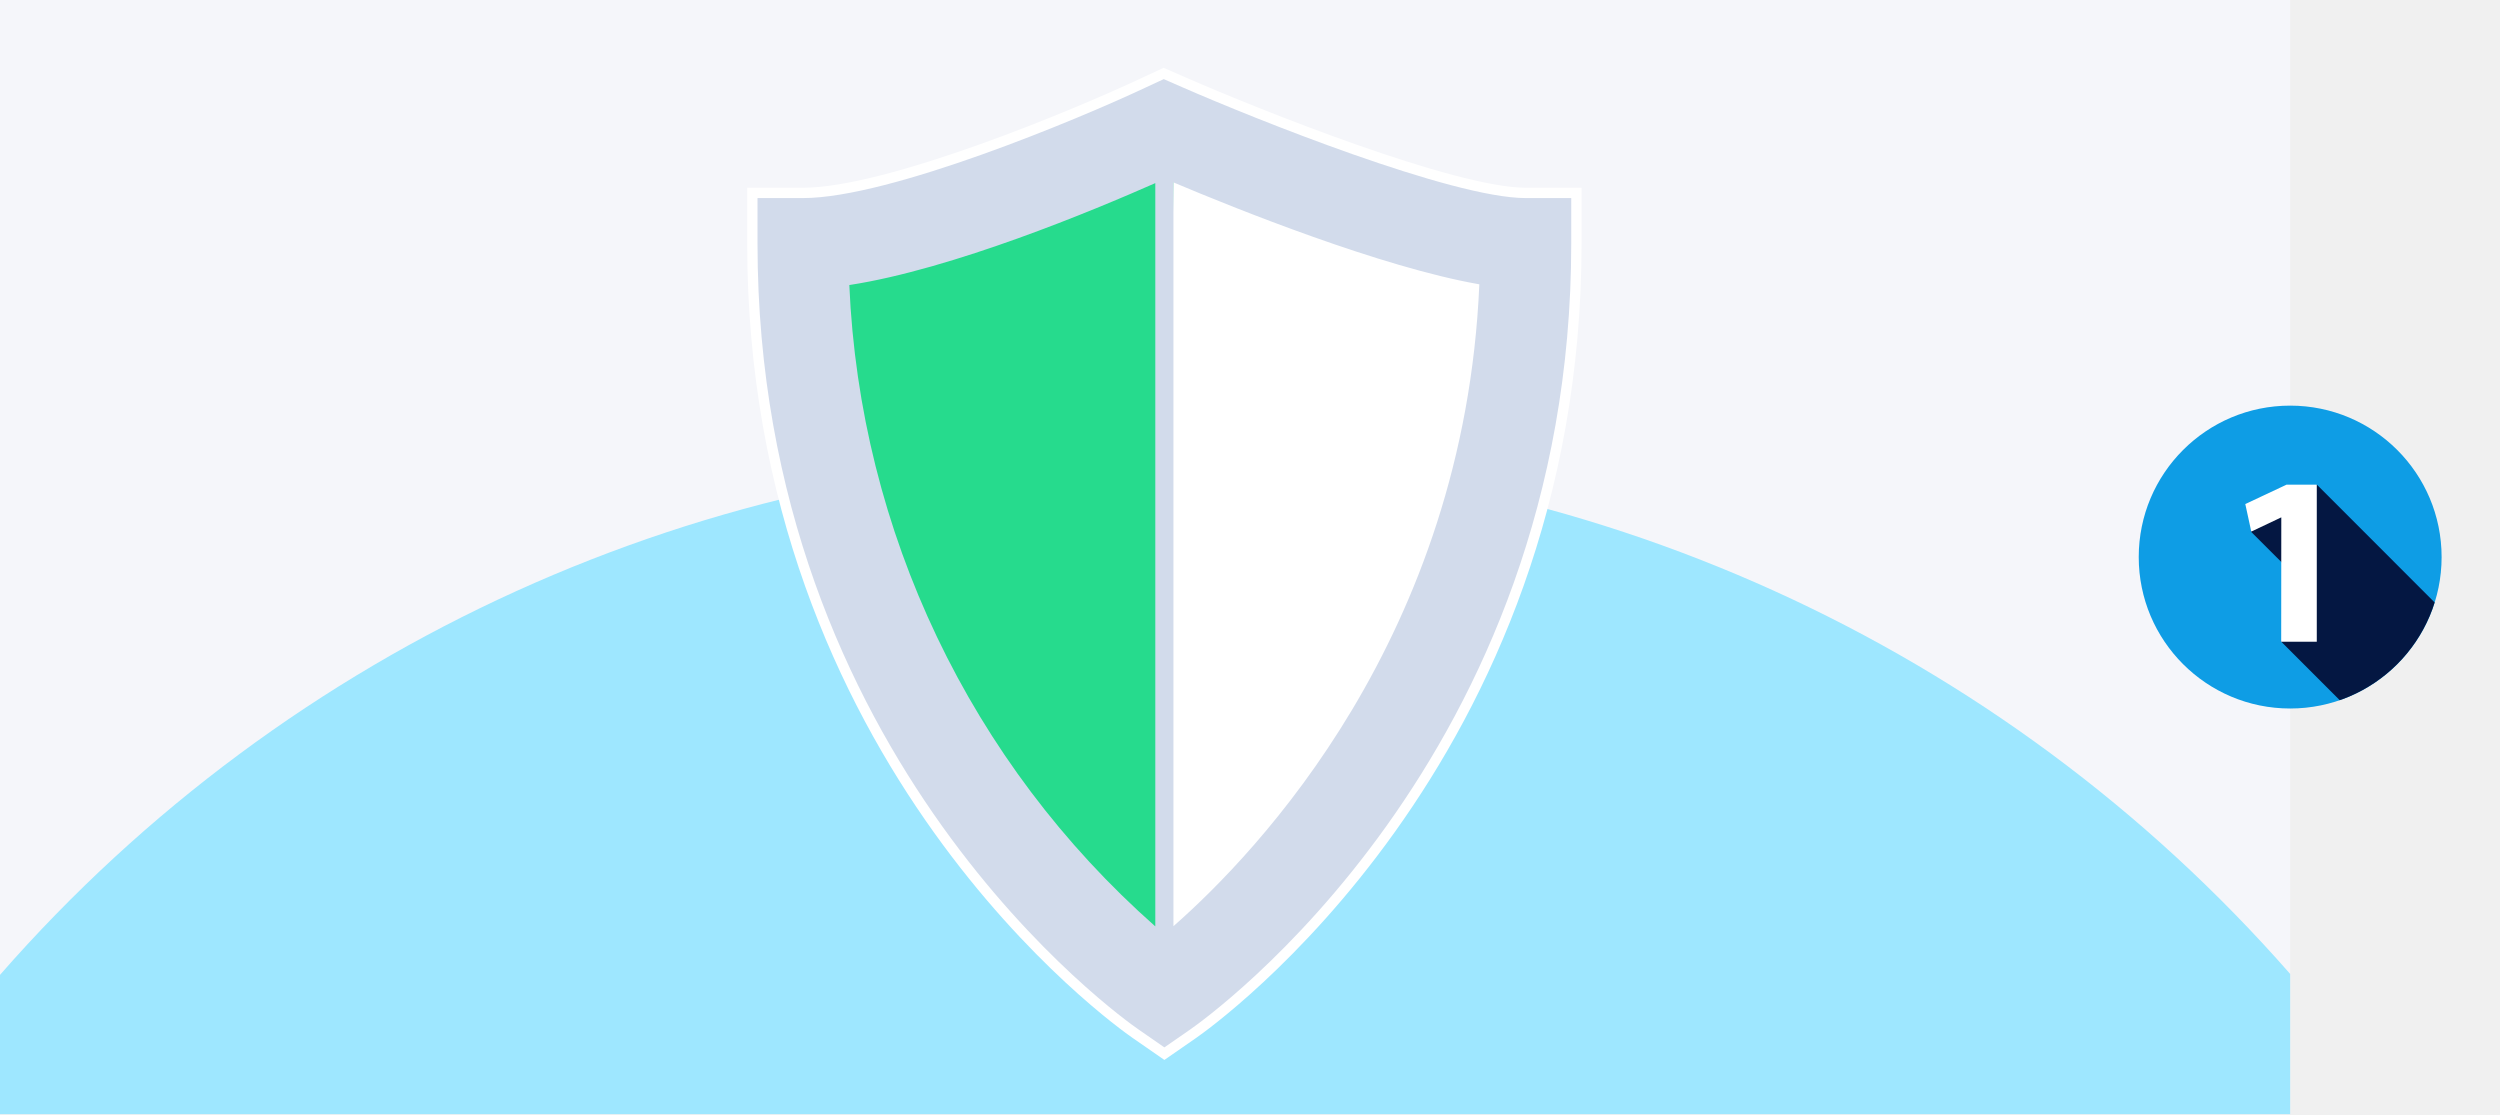
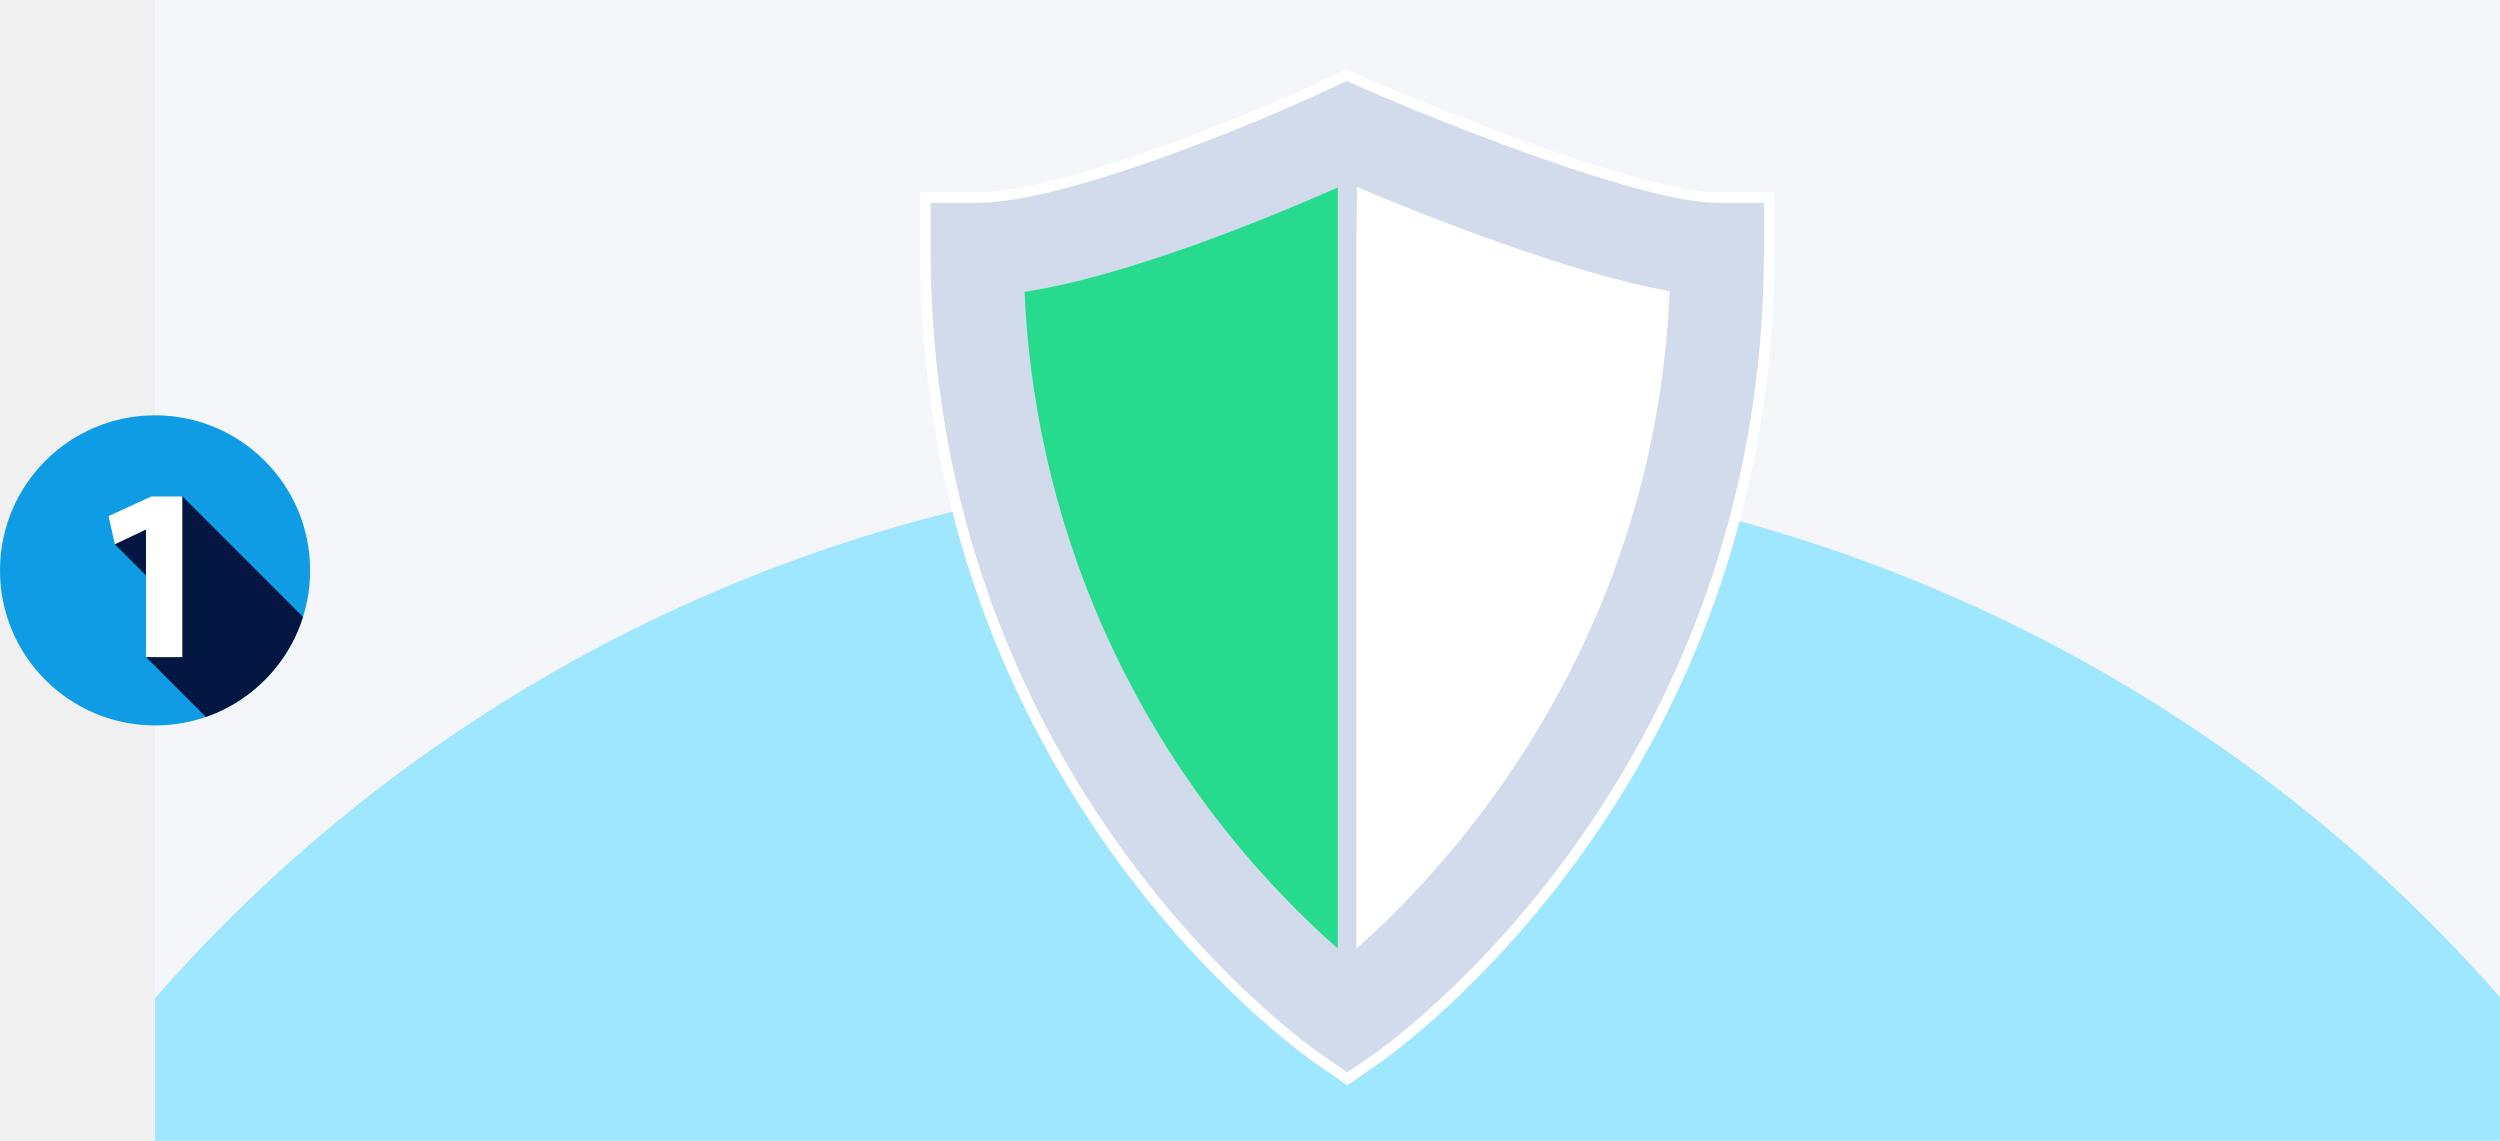
- <svg xmlns="http://www.w3.org/2000/svg" viewBox="0 0 242.34 108">
+ <svg xmlns="http://www.w3.org/2000/svg" viewBox="0 0 236.68 108">
  <defs>
-     <style>.cls-1{fill:none;}.cls-2{fill:#f5f6fa;}.cls-3{fill:#0e9de5;}.cls-4{clip-path:url(#clip-path);}.cls-5{fill:#041742;}.cls-6{fill:#fff;}.cls-7{fill:#9ee7ff;}.cls-10,.cls-8{fill:#d2dbeb;}.cls-8{stroke:#fff;stroke-miterlimit:10;stroke-width:2px;}.cls-9{fill:#26db8d;}</style>
+     <style>.cls-1{fill:none;}.cls-2{fill:#f5f6fa;}.cls-3{fill:#9ee7ff;}.cls-4,.cls-7{fill:#d2dbeb;}.cls-4{stroke:#fff;stroke-miterlimit:10;stroke-width:2px;}.cls-5{fill:#26db8d;}.cls-6{fill:#fff;}.cls-8{fill:#0e9de5;}.cls-9{clip-path:url(#clip-path);}.cls-10{fill:#041742;}</style>
    <clipPath id="clip-path">
-       <circle class="cls-1" cx="222" cy="54" r="14.68" />
+       <circle class="cls-1" cx="14.68" cy="54" r="14.68" />
    </clipPath>
  </defs>
  <g id="Layer_2" data-name="Layer 2">
    <g id="content">
-       <rect class="cls-2" width="222" height="108" />
-       <circle class="cls-3" cx="222" cy="54" r="14.68" />
-       <g class="cls-4">
-         <polygon class="cls-5" points="218.19 51.53 223.42 56.75 221.14 62.21 234.46 75.53 242.34 64.74 224.59 46.98 218.19 51.53" />
+       <rect class="cls-2" x="14.68" width="222" height="108" />
+       <path class="cls-3" d="M236.68,94.41a147.52,147.52,0,0,0-222,.09V108h222Z" />
+       <path class="cls-4" d="M162.57,19.2c-7.18,0-26.44-7.75-33.26-10.73l-1.82-.8-1.81.84c-6.37,3-24.74,10.69-33.17,10.69H88.1v4.41c0,50.07,35.43,75.14,36.94,76.18l2.51,1.74,2.51-1.74C131.57,98.74,167,73.59,167,23.61V19.2ZM97,27.63c10-1.53,23.7-7.25,29.65-9.88V89.8A88,88,0,0,1,97,27.63Zm31.42,62.15V17.68c6,2.54,20.18,8.23,29.65,9.88C156.62,61.67,136.56,82.63,128.43,89.78Z" />
+       <polygon class="cls-5" points="91.19 23.1 128.43 12.51 163.16 23.1 152.45 69.68 126.66 96.16 101.44 63.4 91.19 23.1" />
+       <polygon class="cls-6" points="128.43 15.42 160.6 24.27 155.71 56.64 127.74 96.16 128.43 15.42" />
+       <path class="cls-7" d="M162.57,19.2c-7.18,0-26.44-7.75-33.26-10.73l-1.82-.8-1.81.84c-6.37,3-24.74,10.69-33.17,10.69H88.1v4.41c0,50.07,35.43,75.14,36.94,76.18l2.51,1.74,2.51-1.74C131.57,98.74,167,73.59,167,23.61V19.2ZM97,27.63c10-1.53,23.7-7.25,29.65-9.88V89.8A88,88,0,0,1,97,27.63Zm31.42,62.15V17.68c6,2.54,20.18,8.23,29.65,9.88C156.62,61.67,136.56,82.63,128.43,89.78Z" />
+       <circle class="cls-8" cx="14.68" cy="54" r="14.68" />
+       <g class="cls-9">
+         <polygon class="cls-10" points="10.87 51.53 16.09 56.75 13.82 62.21 27.14 75.53 35.02 64.74 17.26 46.98 10.87 51.53" />
      </g>
-       <path class="cls-6" d="M221.14,50.15h0l-2.91,1.38-.58-2.67,4-1.88h2.93V62.21h-3.45Z" />
-       <path class="cls-7" d="M222,94.41A147.52,147.52,0,0,0,0,94.5V108H222Z" />
-       <path class="cls-8" d="M147.9,19.2c-7.19,0-26.45-7.75-33.26-10.73l-1.83-.8L111,8.51c-6.37,3-24.74,10.69-33.16,10.69H73.43v4.41c0,50.07,35.42,75.14,36.93,76.18l2.51,1.74,2.51-1.74c1.51-1.05,36.93-26.2,36.93-76.18V19.2ZM82.33,27.63c10-1.53,23.71-7.25,29.66-9.88V89.8A88,88,0,0,1,82.33,27.63Zm31.42,62.15V17.68c6,2.54,20.18,8.23,29.65,9.88C141.94,61.67,121.89,82.63,113.75,89.78Z" />
-       <polygon class="cls-9" points="76.52 23.1 113.75 12.51 148.49 23.1 137.77 69.68 111.99 96.16 86.77 63.4 76.52 23.1" />
-       <polygon class="cls-6" points="113.75 15.42 145.92 24.27 141.03 56.64 113.06 96.16 113.75 15.42" />
-       <path class="cls-10" d="M147.9,19.2c-7.19,0-26.45-7.75-33.26-10.73l-1.83-.8L111,8.51c-6.37,3-24.74,10.69-33.16,10.69H73.43v4.41c0,50.07,35.42,75.14,36.93,76.18l2.51,1.74,2.51-1.74c1.51-1.05,36.93-26.2,36.93-76.18V19.2ZM82.33,27.63c10-1.53,23.71-7.25,29.66-9.88V89.8A88,88,0,0,1,82.33,27.63Zm31.42,62.15V17.68c6,2.54,20.18,8.23,29.65,9.88C141.94,61.67,121.89,82.63,113.75,89.78Z" />
+       <path class="cls-6" d="M13.82,50.15h-.05l-2.9,1.38-.59-2.67L14.33,47h2.93V62.21H13.82Z" />
    </g>
  </g>
</svg>
